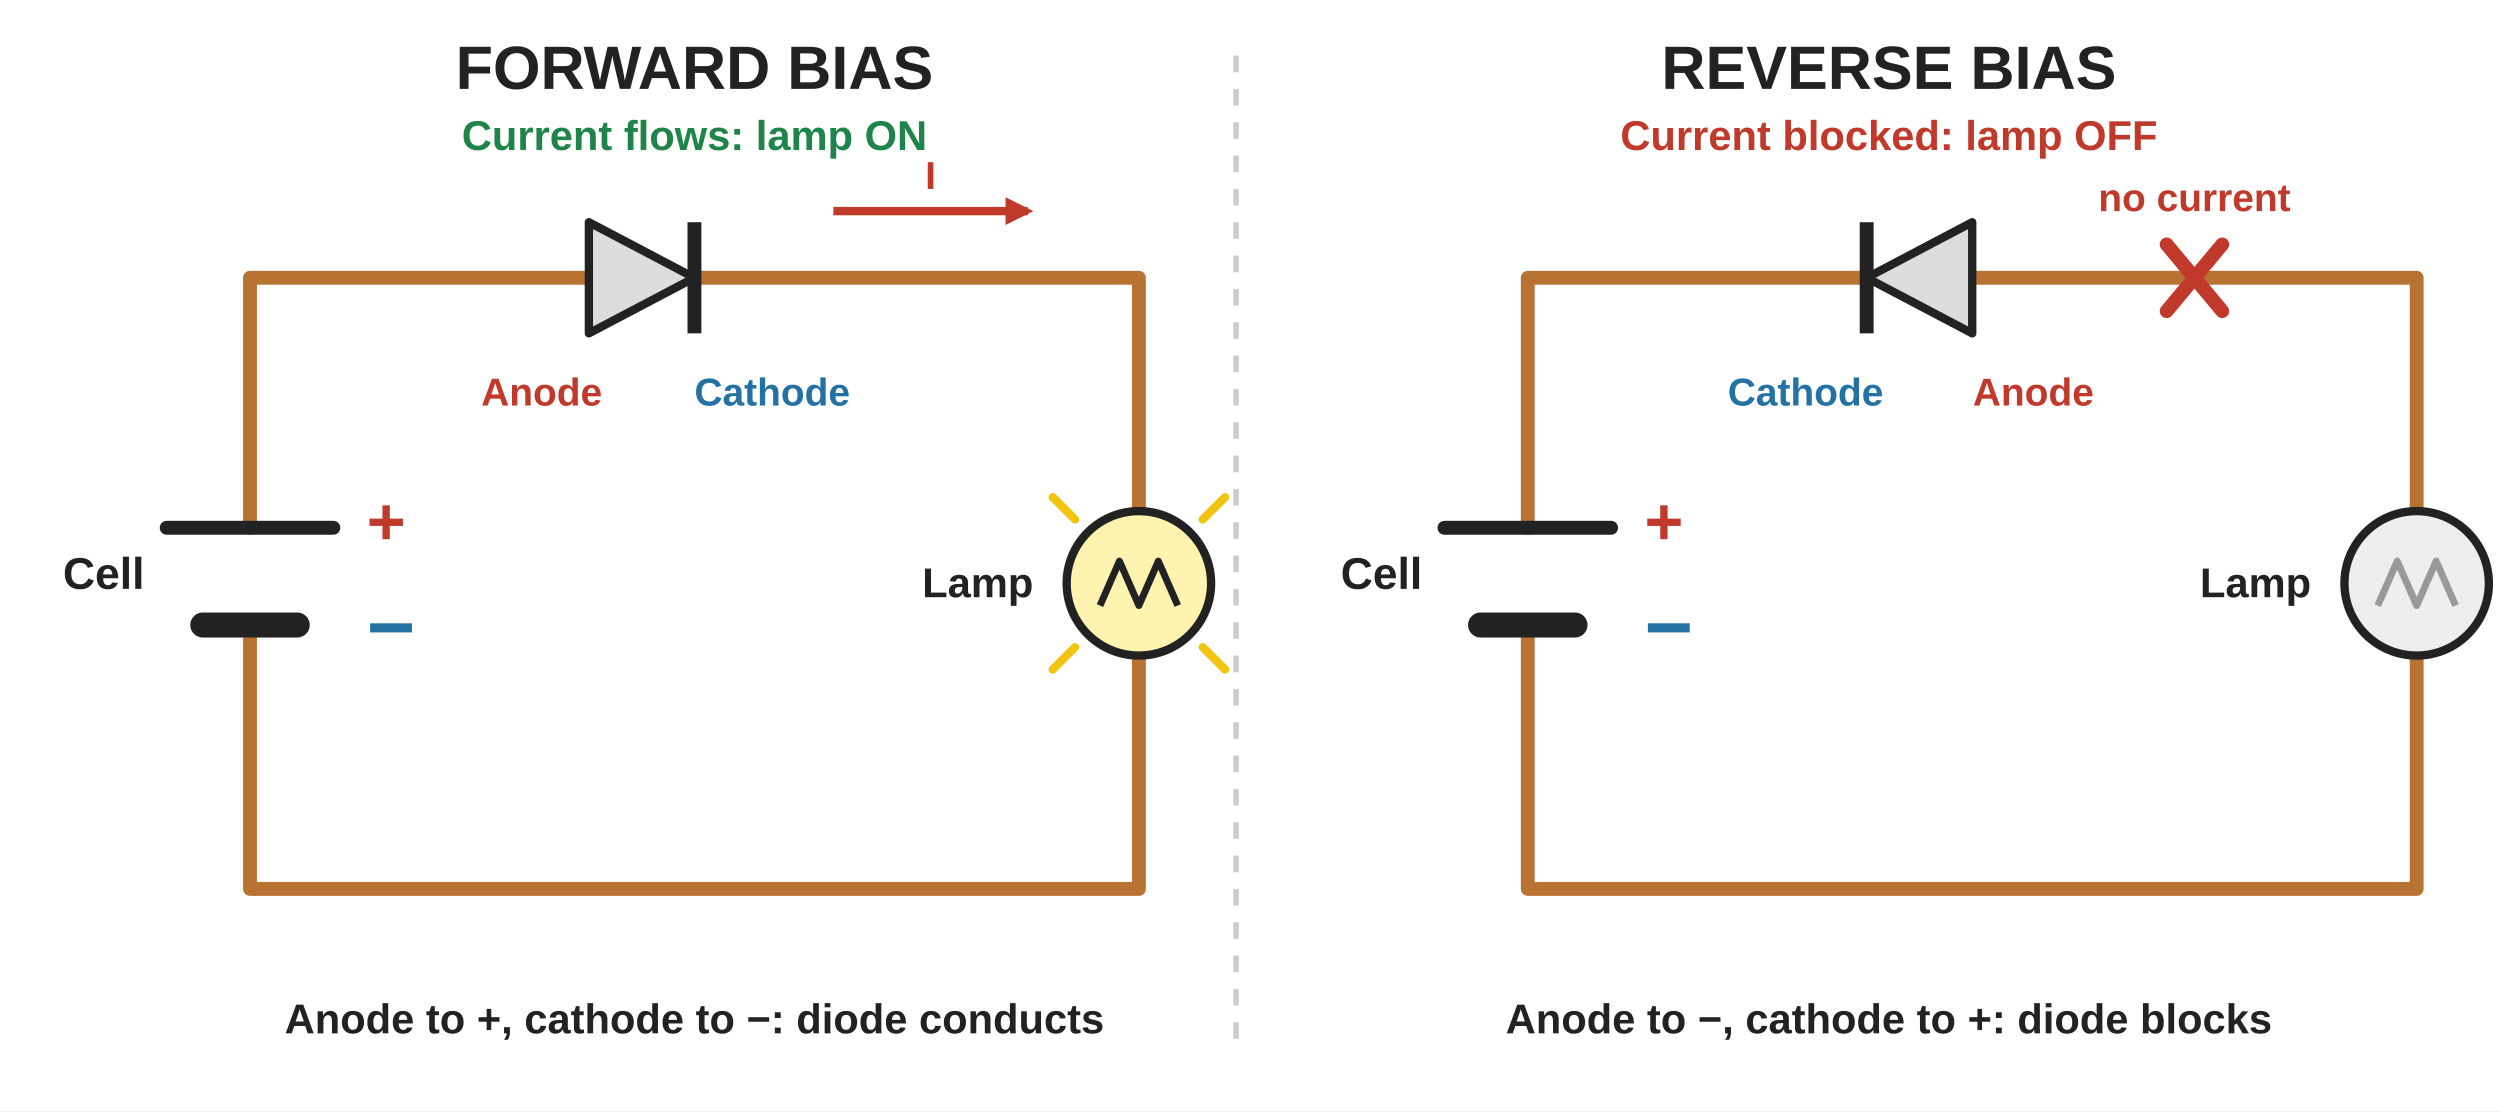
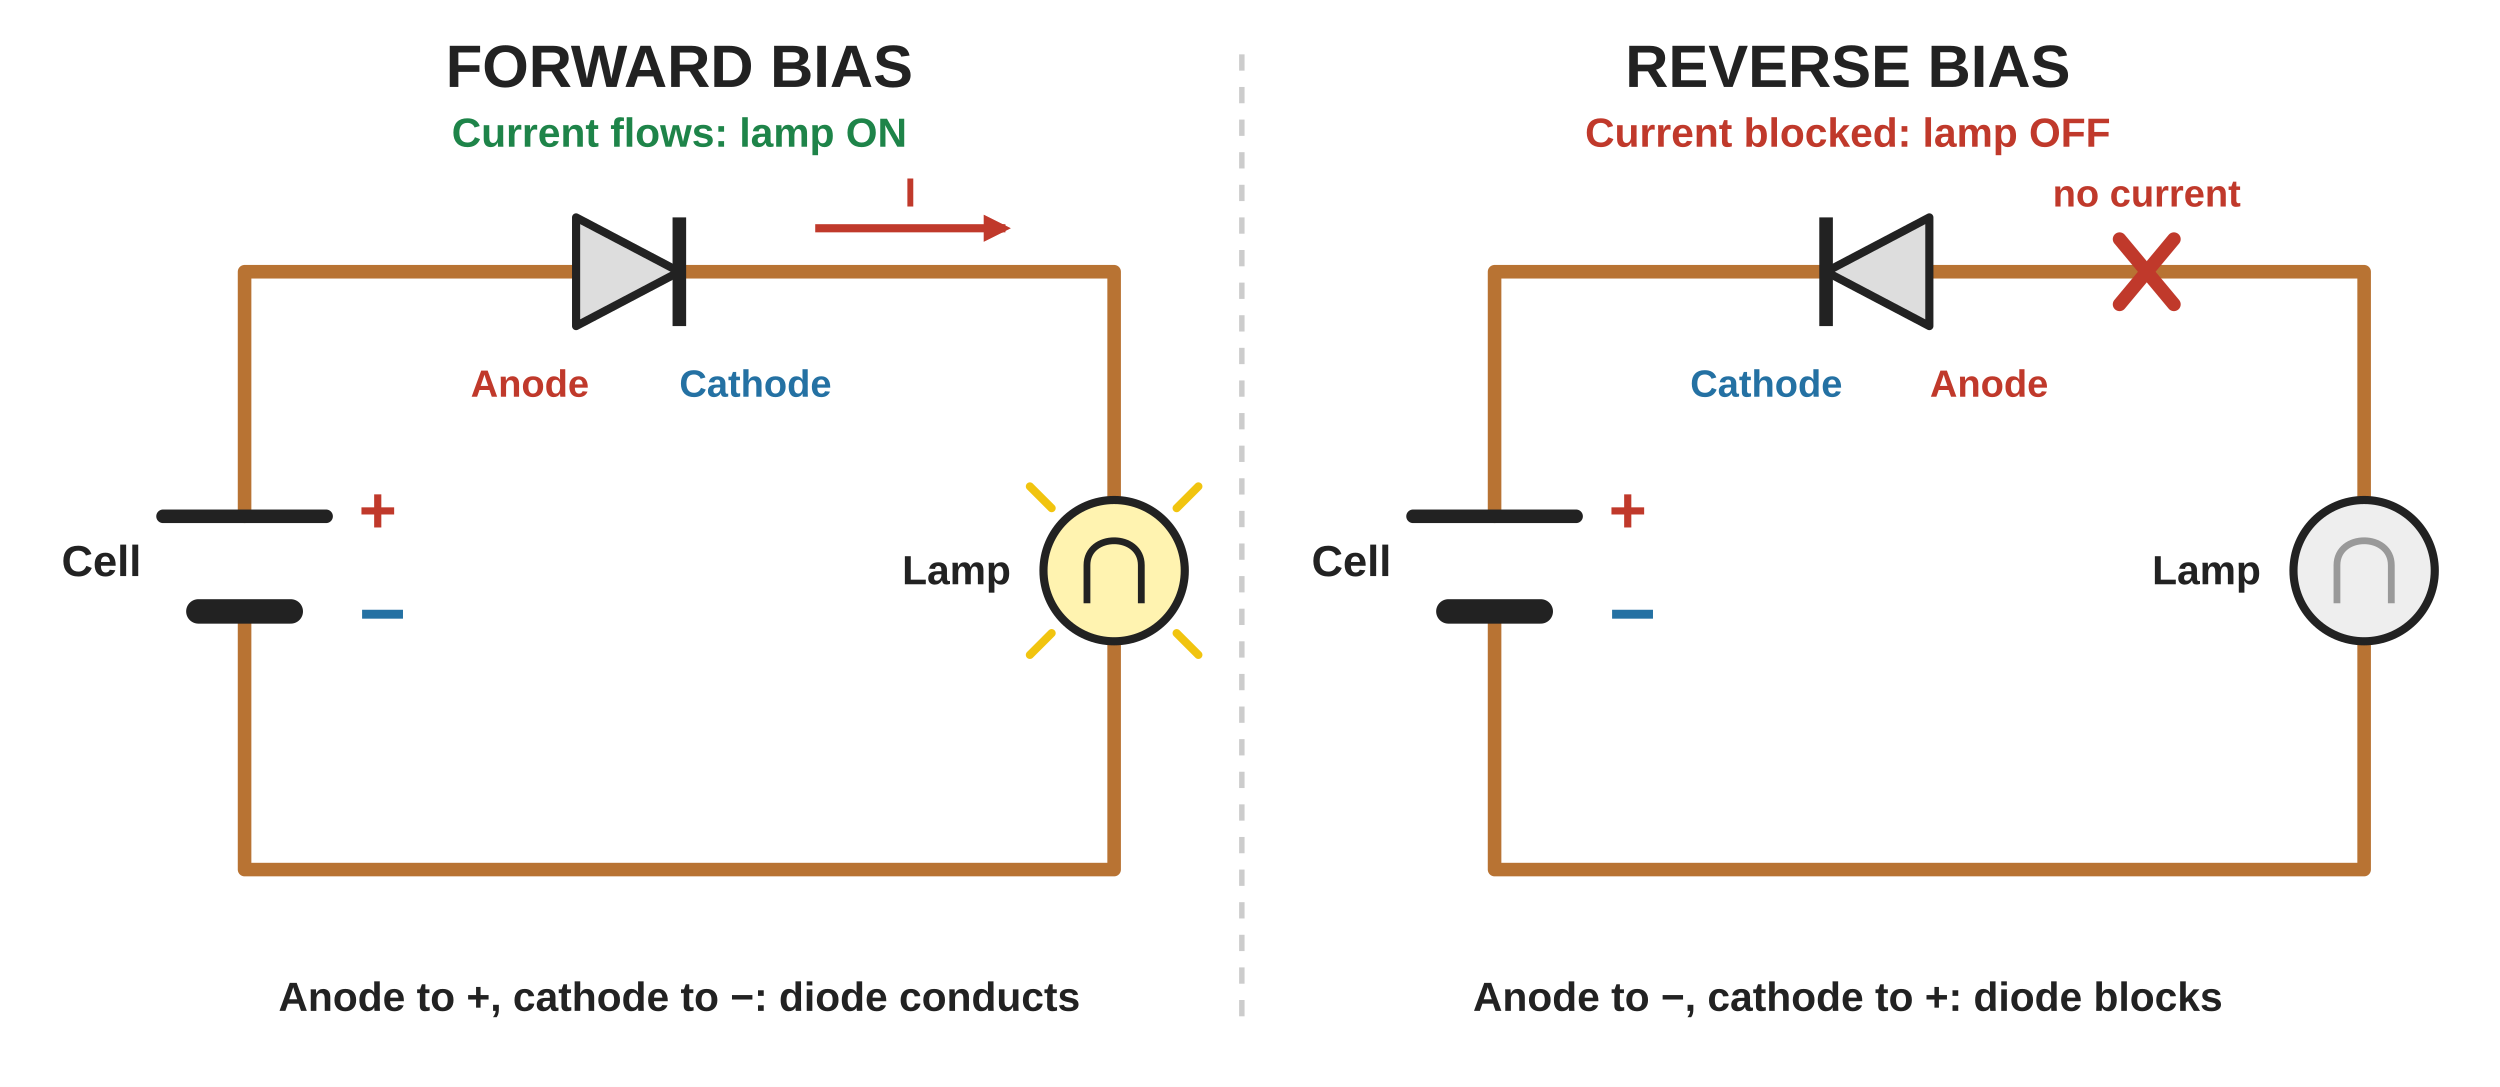
- <svg xmlns="http://www.w3.org/2000/svg" xmlns:xlink="http://www.w3.org/1999/xlink" viewBox="0 0 900 400" width="900" height="400" font-family="Arial, Helvetica, sans-serif">
+ <svg xmlns="http://www.w3.org/2000/svg" xmlns:xlink="http://www.w3.org/1999/xlink" viewBox="0 0 920 400" width="920" height="400" font-family="Arial, Helvetica, sans-serif">
  <defs>
    <marker id="redHead" markerWidth="10" markerHeight="10" refX="8" refY="5" orient="auto" markerUnits="userSpaceOnUse">
      <path d="M0 0 L10 5 L0 10 z" fill="#c0392b" />
    </marker>
    <g id="bulbOn">
      <circle r="26" fill="#fff3b0" stroke="#222" stroke-width="3" />
-       <path d="M-14 8 L-7 -8 L0 8 L7 -8 L14 8" stroke="#222" stroke-width="2.5" fill="none" stroke-linejoin="round" />
+       <path d="M-10 12 V-2 C-10 -14 10 -14 10 -2 V12" stroke="#222" stroke-width="2.5" fill="none" stroke-linejoin="round" />
      <g stroke="#f1c40f" stroke-width="3" stroke-linecap="round">
        <line x1="-23" y1="-23" x2="-31" y2="-31" />
        <line x1="23" y1="-23" x2="31" y2="-31" />
        <line x1="-23" y1="23" x2="-31" y2="31" />
        <line x1="23" y1="23" x2="31" y2="31" />
      </g>
    </g>
    <g id="bulbOff">
      <circle r="26" fill="#eeeeee" stroke="#222" stroke-width="3" />
-       <path d="M-14 8 L-7 -8 L0 8 L7 -8 L14 8" stroke="#999" stroke-width="2.5" fill="none" stroke-linejoin="round" />
+       <path d="M-10 12 V-2 C-10 -14 10 -14 10 -2 V12" stroke="#999" stroke-width="2.5" fill="none" stroke-linejoin="round" />
    </g>
  </defs>
-   <rect width="900" height="400" fill="#ffffff" />
-   <line x1="445" y1="20" x2="445" y2="380" stroke="#ccc" stroke-width="2" stroke-dasharray="6 6" />
+   <rect width="920" height="400" fill="#ffffff" />
+   <line x1="457" y1="20" x2="457" y2="380" stroke="#ccc" stroke-width="2" stroke-dasharray="6 6" />
  <text x="250" y="32" text-anchor="middle" font-size="22" font-weight="bold" fill="#222">FORWARD BIAS</text>
  <text x="250" y="54" text-anchor="middle" font-size="15" font-weight="bold" fill="#1e8449">Current flows: lamp ON</text>
  <g stroke="#b87333" stroke-width="5" fill="none" stroke-linecap="round" stroke-linejoin="round">
    <path d="M90 190 V100 H212" />
    <path d="M250 100 H410 V184" />
    <path d="M410 236 V320 H90 V225" />
  </g>
  <line x1="60" y1="190" x2="120" y2="190" stroke="#222" stroke-width="5" stroke-linecap="round" />
  <line x1="73" y1="225" x2="107" y2="225" stroke="#222" stroke-width="9" stroke-linecap="round" />
  <text x="132" y="196" font-size="24" font-weight="bold" fill="#c0392b">+</text>
  <text x="132" y="236" font-size="30" font-weight="bold" fill="#2471a3">−</text>
  <text x="52" y="212" text-anchor="end" font-size="16" font-weight="bold" fill="#222">Cell</text>
  <path d="M212 80 L212 120 L250 100 Z" fill="#dddddd" stroke="#222" stroke-width="3" stroke-linejoin="round" />
  <line x1="250" y1="80" x2="250" y2="120" stroke="#222" stroke-width="5" />
  <text x="195" y="146" text-anchor="middle" font-size="14" font-weight="bold" fill="#c0392b">Anode</text>
  <text x="278" y="146" text-anchor="middle" font-size="14" font-weight="bold" fill="#2471a3">Cathode</text>
-   <line x1="300" y1="76" x2="370" y2="76" stroke="#c0392b" stroke-width="3" marker-end="url(#redHead)" />
-   <text x="335" y="68" text-anchor="middle" font-size="14" font-weight="bold" fill="#c0392b">I</text>
+   <line x1="300" y1="84" x2="370" y2="84" stroke="#c0392b" stroke-width="3" marker-end="url(#redHead)" />
+   <text x="335" y="76" text-anchor="middle" font-size="15" font-weight="bold" fill="#c0392b">I</text>
  <use xlink:href="#bulbOn" x="410" y="210" />
  <text x="372" y="215" text-anchor="end" font-size="15" font-weight="bold" fill="#222">Lamp</text>
  <text x="250" y="372" text-anchor="middle" font-size="15" font-weight="bold" fill="#222">Anode to +, cathode to −: diode conducts</text>
  <text x="680" y="32" text-anchor="middle" font-size="22" font-weight="bold" fill="#222">REVERSE BIAS</text>
  <text x="680" y="54" text-anchor="middle" font-size="15" font-weight="bold" fill="#c0392b">Current blocked: lamp OFF</text>
  <g stroke="#b87333" stroke-width="5" fill="none" stroke-linecap="round" stroke-linejoin="round">
    <path d="M550 190 V100 H672" />
    <path d="M710 100 H870 V184" />
    <path d="M870 236 V320 H550 V225" />
  </g>
  <line x1="520" y1="190" x2="580" y2="190" stroke="#222" stroke-width="5" stroke-linecap="round" />
  <line x1="533" y1="225" x2="567" y2="225" stroke="#222" stroke-width="9" stroke-linecap="round" />
  <text x="592" y="196" font-size="24" font-weight="bold" fill="#c0392b">+</text>
  <text x="592" y="236" font-size="30" font-weight="bold" fill="#2471a3">−</text>
  <text x="512" y="212" text-anchor="end" font-size="16" font-weight="bold" fill="#222">Cell</text>
  <path d="M710 80 L710 120 L672 100 Z" fill="#dddddd" stroke="#222" stroke-width="3" stroke-linejoin="round" />
  <line x1="672" y1="80" x2="672" y2="120" stroke="#222" stroke-width="5" />
  <text x="650" y="146" text-anchor="middle" font-size="14" font-weight="bold" fill="#2471a3">Cathode</text>
  <text x="732" y="146" text-anchor="middle" font-size="14" font-weight="bold" fill="#c0392b">Anode</text>
  <g stroke="#c0392b" stroke-width="5" stroke-linecap="round">
    <line x1="780" y1="88" x2="800" y2="112" />
    <line x1="800" y1="88" x2="780" y2="112" />
  </g>
  <text x="790" y="76" text-anchor="middle" font-size="14" font-weight="bold" fill="#c0392b">no current</text>
  <use xlink:href="#bulbOff" x="870" y="210" />
  <text x="832" y="215" text-anchor="end" font-size="15" font-weight="bold" fill="#222">Lamp</text>
  <text x="680" y="372" text-anchor="middle" font-size="15" font-weight="bold" fill="#222">Anode to −, cathode to +: diode blocks</text>
</svg>
